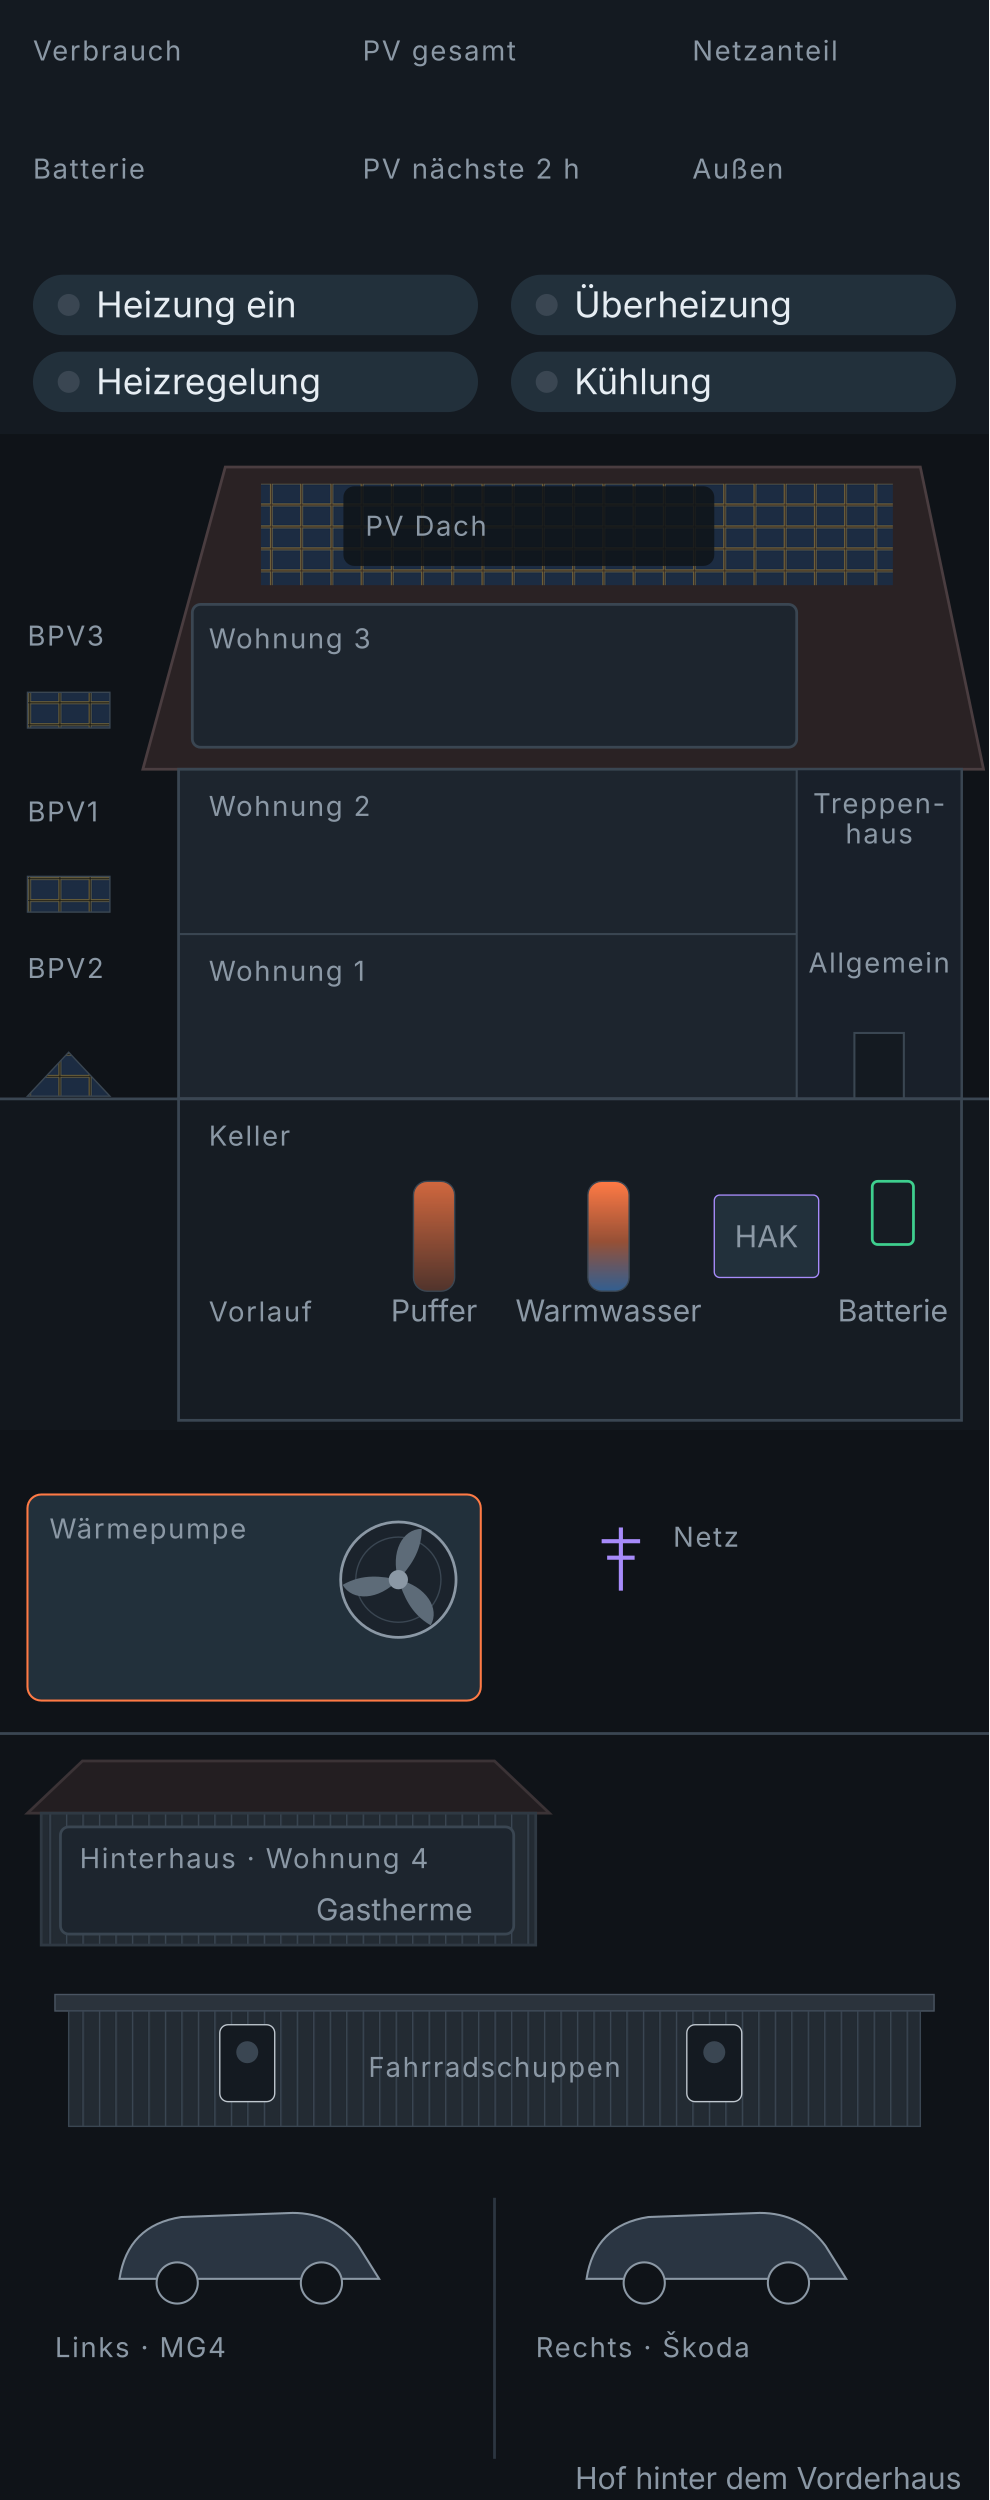
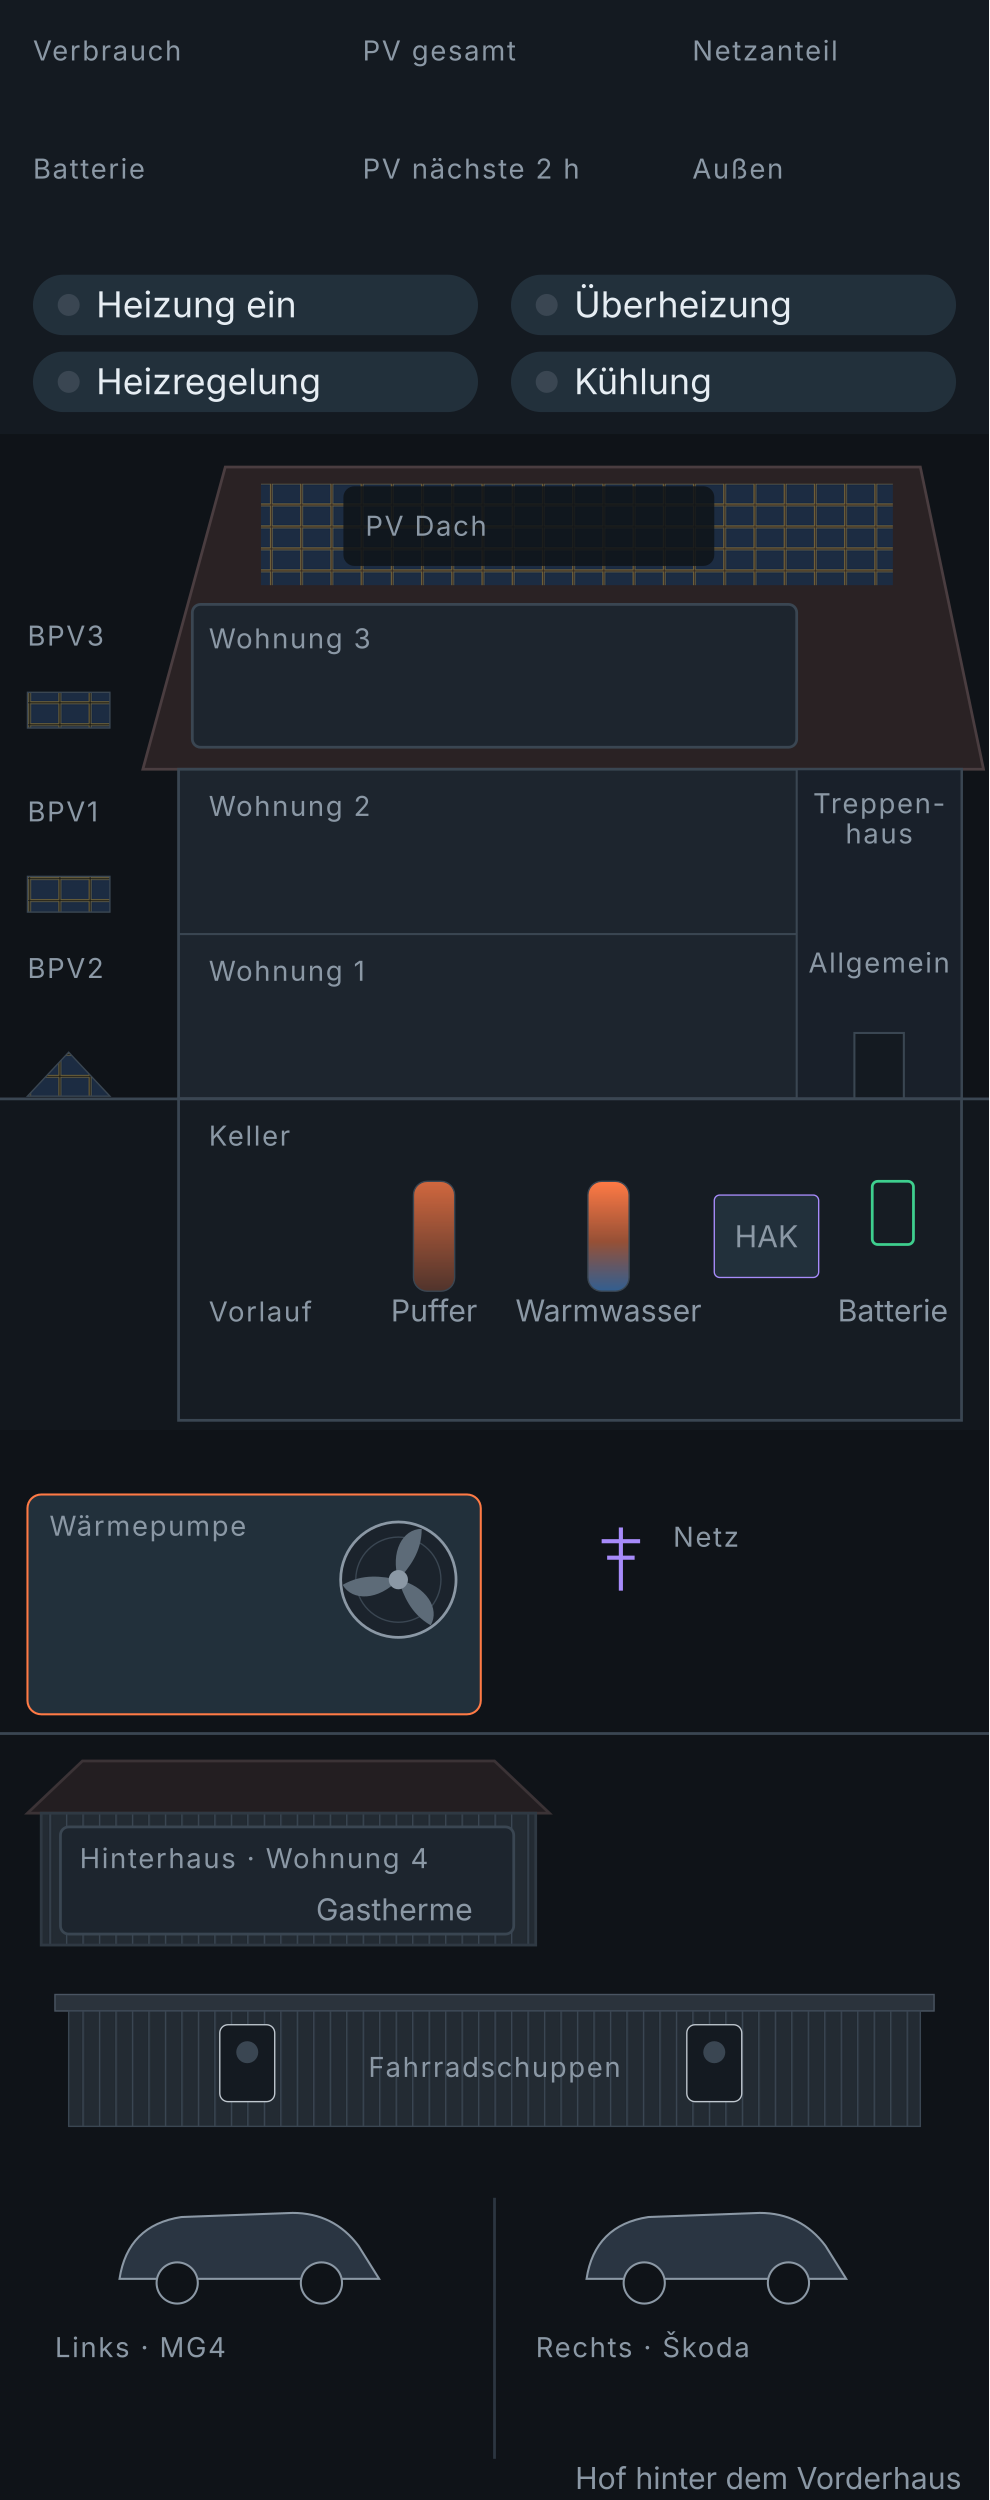
<svg xmlns="http://www.w3.org/2000/svg" viewBox="0 0 720 1820" font-family="Inter, Segoe UI, Roboto, sans-serif">
  <defs>
    <style>
      .bg { fill: #0f1318; }
      .wall { fill: #1d252e; stroke: #3a4652; stroke-width: 2; }
      .roof { fill: #2a2224; stroke: #4a3d40; stroke-width: 2; }
      .floor { stroke: #3a4652; stroke-width: 1.5; }
      .win { fill: #141a21; stroke: #3a4652; stroke-width: 1.5; }
      .t { fill: #e6edf3; font-size: 26px; }
      .ts { fill: #8b98a5; font-size: 22px; }
      .tl { fill: #e6edf3; font-size: 34px; font-weight: 600; }
      .tk { fill: #8b98a5; font-size: 20px; letter-spacing: .06em; text-transform: uppercase; }
      .pv { fill: #f5c542; } .grid { fill: #a78bfa; } .bat { fill: #3ecf8e; } .heat { fill: #ff7a45; }
      .dot { fill: #3a4652; }
      .flow { fill: none; stroke-width: 3; stroke-linecap: round; stroke-dasharray: 2 10; animation: run 1s linear infinite; }
      .flow.pv { stroke: #f5c542; } .flow.grid { stroke: #a78bfa; } .flow.bat { stroke: #3ecf8e; }
      .flow.load { stroke: #c0c8d0; } .flow.heat { stroke: #ff7a45; } .flow.cool { stroke: #4ea1ff; }
      .cable { fill: none; stroke: #8b98a5; stroke-width: 3; stroke-linecap: round; }
      @keyframes run { to { stroke-dashoffset: -12; } }
    </style>
    <linearGradient id="ww" x1="0" y1="0" x2="0" y2="1">
      <stop offset="0" stop-color="#ff7a45" />
      <stop offset=".55" stop-color="#ff7a45" stop-opacity=".55" />
      <stop offset="1" stop-color="#4ea1ff" stop-opacity=".5" />
    </linearGradient>
    <linearGradient id="puf" x1="0" y1="0" x2="0" y2="1">
      <stop offset="0" stop-color="#ff7a45" stop-opacity=".8" />
      <stop offset="1" stop-color="#ff7a45" stop-opacity=".25" />
    </linearGradient>
    <pattern id="pvcell" width="22" height="16" patternUnits="userSpaceOnUse">
      <rect width="21" height="15" fill="#1c2c42" stroke="#f5c542" stroke-opacity=".35" />
    </pattern>
    <pattern id="boards" width="12" height="20" patternUnits="userSpaceOnUse">
      <rect width="12" height="20" fill="#232b33" />
      <line x1="0.5" y1="0" x2="0.5" y2="20" stroke="#3a4652" />
    </pattern>
    <symbol id="warnicon" viewBox="0 0 20 20">
      <path d="M10 1 19 18H1Z" fill="#ffb020" />
      <rect x="9" y="7" width="2" height="6" fill="#0f1318" />
      <rect x="9" y="14.5" width="2" height="2" fill="#0f1318" />
    </symbol>
    <symbol id="car" viewBox="0 0 140 64">
      <path d="M8 50 Q12 24 38 20 L92 18 Q112 18 124 34 L134 50 Z" fill="#2a3542" stroke="#8b98a5" />
      <circle cx="36" cy="52" r="10" fill="#0f1318" stroke="#8b98a5" />
      <circle cx="106" cy="52" r="10" fill="#0f1318" stroke="#8b98a5" />
    </symbol>
  </defs>
  <rect class="bg" width="720" height="1820" />
  <rect width="720" height="316" fill="#141a21" />
  <text class="tk" x="24" y="44">Verbrauch</text>
  <text class="tk" x="264" y="44">PV gesamt</text>
  <text class="tk" x="504" y="44">Netzanteil</text>
  <text class="tk" x="24" y="130">Batterie</text>
  <text class="tk" x="264" y="130">PV nächste 2 h</text>
  <text class="tk" x="504" y="130">Außen</text>
  <rect x="24" y="200" width="324" height="44" rx="22" fill="#22303b" />
  <circle cx="50" cy="222" r="8" class="dot" />
  <text class="t" x="70" y="231">Heizung ein</text>
  <rect x="372" y="200" width="324" height="44" rx="22" fill="#22303b" />
  <circle cx="398" cy="222" r="8" class="dot" />
  <text class="t" x="418" y="231">Überheizung</text>
  <rect x="24" y="256" width="324" height="44" rx="22" fill="#22303b" />
  <circle cx="50" cy="278" r="8" class="dot" />
  <text class="t" x="70" y="287">Heizregelung</text>
  <rect x="372" y="256" width="324" height="44" rx="22" fill="#22303b" />
  <circle cx="398" cy="278" r="8" class="dot" />
  <text class="t" x="418" y="287">Kühlung</text>
  <polygon points="104,560 164,340 670,340 716,560" class="roof" />
  <rect x="190" y="352" width="460" height="74" fill="url(#pvcell)" />
  <rect x="250" y="354" width="270" height="58" rx="8" fill="#0f1318" fill-opacity=".85" />
  <text class="tk" x="266" y="390">PV Dach</text>
  <rect x="140" y="440" width="440" height="104" rx="6" class="wall" />
  <text class="tk" x="152" y="472">Wohnung 3</text>
  <rect x="130" y="560" width="570" height="240" class="wall" />
  <line x1="130" y1="680" x2="580" y2="680" class="floor" />
  <text class="tk" x="152" y="594">Wohnung 2</text>
  <text class="tk" x="152" y="714">Wohnung 1</text>
  <rect x="580" y="560" width="120" height="240" fill="#19202a" stroke="#3a4652" stroke-width="1.5" />
  <text class="tk" x="640" y="592" text-anchor="middle">Treppen-</text>
  <text class="tk" x="640" y="614" text-anchor="middle">haus</text>
  <text class="tk" x="640" y="708" text-anchor="middle">Allgemein</text>
  <rect x="622" y="752" width="36" height="48" class="win" />
  <text class="tk" x="20" y="470">BPV3</text>
  <rect x="20" y="504" width="60" height="26" fill="url(#pvcell)" stroke="#3a4652" />
  <text class="tk" x="20" y="598">BPV1</text>
  <rect x="20" y="638" width="60" height="26" fill="url(#pvcell)" stroke="#3a4652" />
  <text class="tk" x="20" y="712">BPV2</text>
  <polygon points="20,798 50,766 80,798" fill="url(#pvcell)" stroke="#3a4652" />
  <rect x="0" y="801" width="720" height="240" fill="#12171d" />
  <line x1="0" y1="800" x2="720" y2="800" stroke="#3a4652" stroke-width="2" />
  <rect x="130" y="800" width="570" height="234" fill="#161c23" stroke="#3a4652" stroke-width="2" />
  <text class="tk" x="152" y="834">Keller</text>
  <rect x="301" y="860" width="30" height="80" rx="10" fill="url(#puf)" stroke="#3a4652" />
  <rect x="428" y="860" width="30" height="80" rx="10" fill="url(#ww)" stroke="#3a4652" />
  <rect x="520" y="870" width="76" height="60" rx="4" fill="#22303b" stroke="#a78bfa" />
  <text class="ts" x="558" y="908" text-anchor="middle">HAK</text>
  <rect x="635" y="860" width="30" height="46" rx="4" fill="none" stroke="#3ecf8e" stroke-width="2" />
  <text class="tk" x="152" y="962">Vorlauf</text>
  <text class="ts" x="316" y="962" text-anchor="middle">Puffer</text>
  <text class="ts" x="443" y="962" text-anchor="middle">Warmwasser</text>
  <text class="ts" x="650" y="962" text-anchor="middle">Batterie</text>
-   <rect x="20" y="1088" width="330" height="150" rx="10" fill="#22303b" stroke="#ff7a45" stroke-width="1.5" />
+   <rect x="20" y="1088" width="330" height="160" rx="10" fill="#22303b" stroke="#ff7a45" stroke-width="1.5" />
  <circle cx="290" cy="1150" r="42" fill="#1b232c" stroke="#8b98a5" stroke-width="2" />
  <circle cx="290" cy="1150" r="31" fill="none" stroke="#3a4652" stroke-width="1" />
  <g fill="#5d6b78">
    <path d="M290 1150 C284 1130 293 1113 307 1113 C307 1130 298 1141 290 1150Z" />
    <path d="M290 1150 C284 1130 293 1113 307 1113 C307 1130 298 1141 290 1150Z" transform="rotate(120 290 1150)" />
    <path d="M290 1150 C284 1130 293 1113 307 1113 C307 1130 298 1141 290 1150Z" transform="rotate(240 290 1150)" />
  </g>
  <circle cx="290" cy="1150" r="7" fill="#8b98a5" />
-   <text class="tk" x="36" y="1120">Wärmepumpe</text>
+   <text class="tk" x="36" y="1118">Wärmepumpe</text>
  <path d="M452 1112v46M438 1122h28M442 1134h20" stroke="#a78bfa" stroke-width="3" fill="none" />
  <text class="tk" x="490" y="1126">Netz</text>
  <line x1="0" y1="1262" x2="720" y2="1262" stroke="#3a4652" stroke-width="2" />
  <polygon points="20,1320 60,1282 360,1282 400,1320" class="roof" opacity=".75" />
  <rect x="30" y="1320" width="360" height="96" fill="url(#boards)" stroke="#2f3943" stroke-width="2" />
  <rect x="44" y="1330" width="330" height="78" rx="6" class="wall" />
  <text class="tk" x="58" y="1360">Hinterhaus · Wohnung 4</text>
  <text class="ts" x="230" y="1398">Gastherme</text>
  <rect x="40" y="1452" width="640" height="12" fill="#2b333c" stroke="#4a5562" />
  <rect x="50" y="1464" width="620" height="84" fill="url(#boards)" stroke="#3a4652" />
  <text class="tk" x="360" y="1512" text-anchor="middle">Fahrradschuppen</text>
  <rect x="160" y="1474" width="40" height="56" rx="6" fill="#141a21" stroke="#c0c8d0" />
  <circle cx="180" cy="1494" r="8" class="dot" />
  <rect x="500" y="1474" width="40" height="56" rx="6" fill="#141a21" stroke="#c0c8d0" />
  <circle cx="520" cy="1494" r="8" class="dot" />
  <use href="#car" x="75" y="1584" width="210" height="96" />
  <use href="#car" x="415" y="1584" width="210" height="96" />
  <line x1="360" y1="1600" x2="360" y2="1790" stroke="#2c3641" stroke-width="2" />
  <text class="tk" x="40" y="1716">Links · MG4</text>
  <text class="tk" x="390" y="1716">Rechts · Škoda</text>
  <text class="ts" x="700" y="1812" text-anchor="end">Hof hinter dem Vorderhaus</text>
  <g id="flows">
  </g>
</svg>
